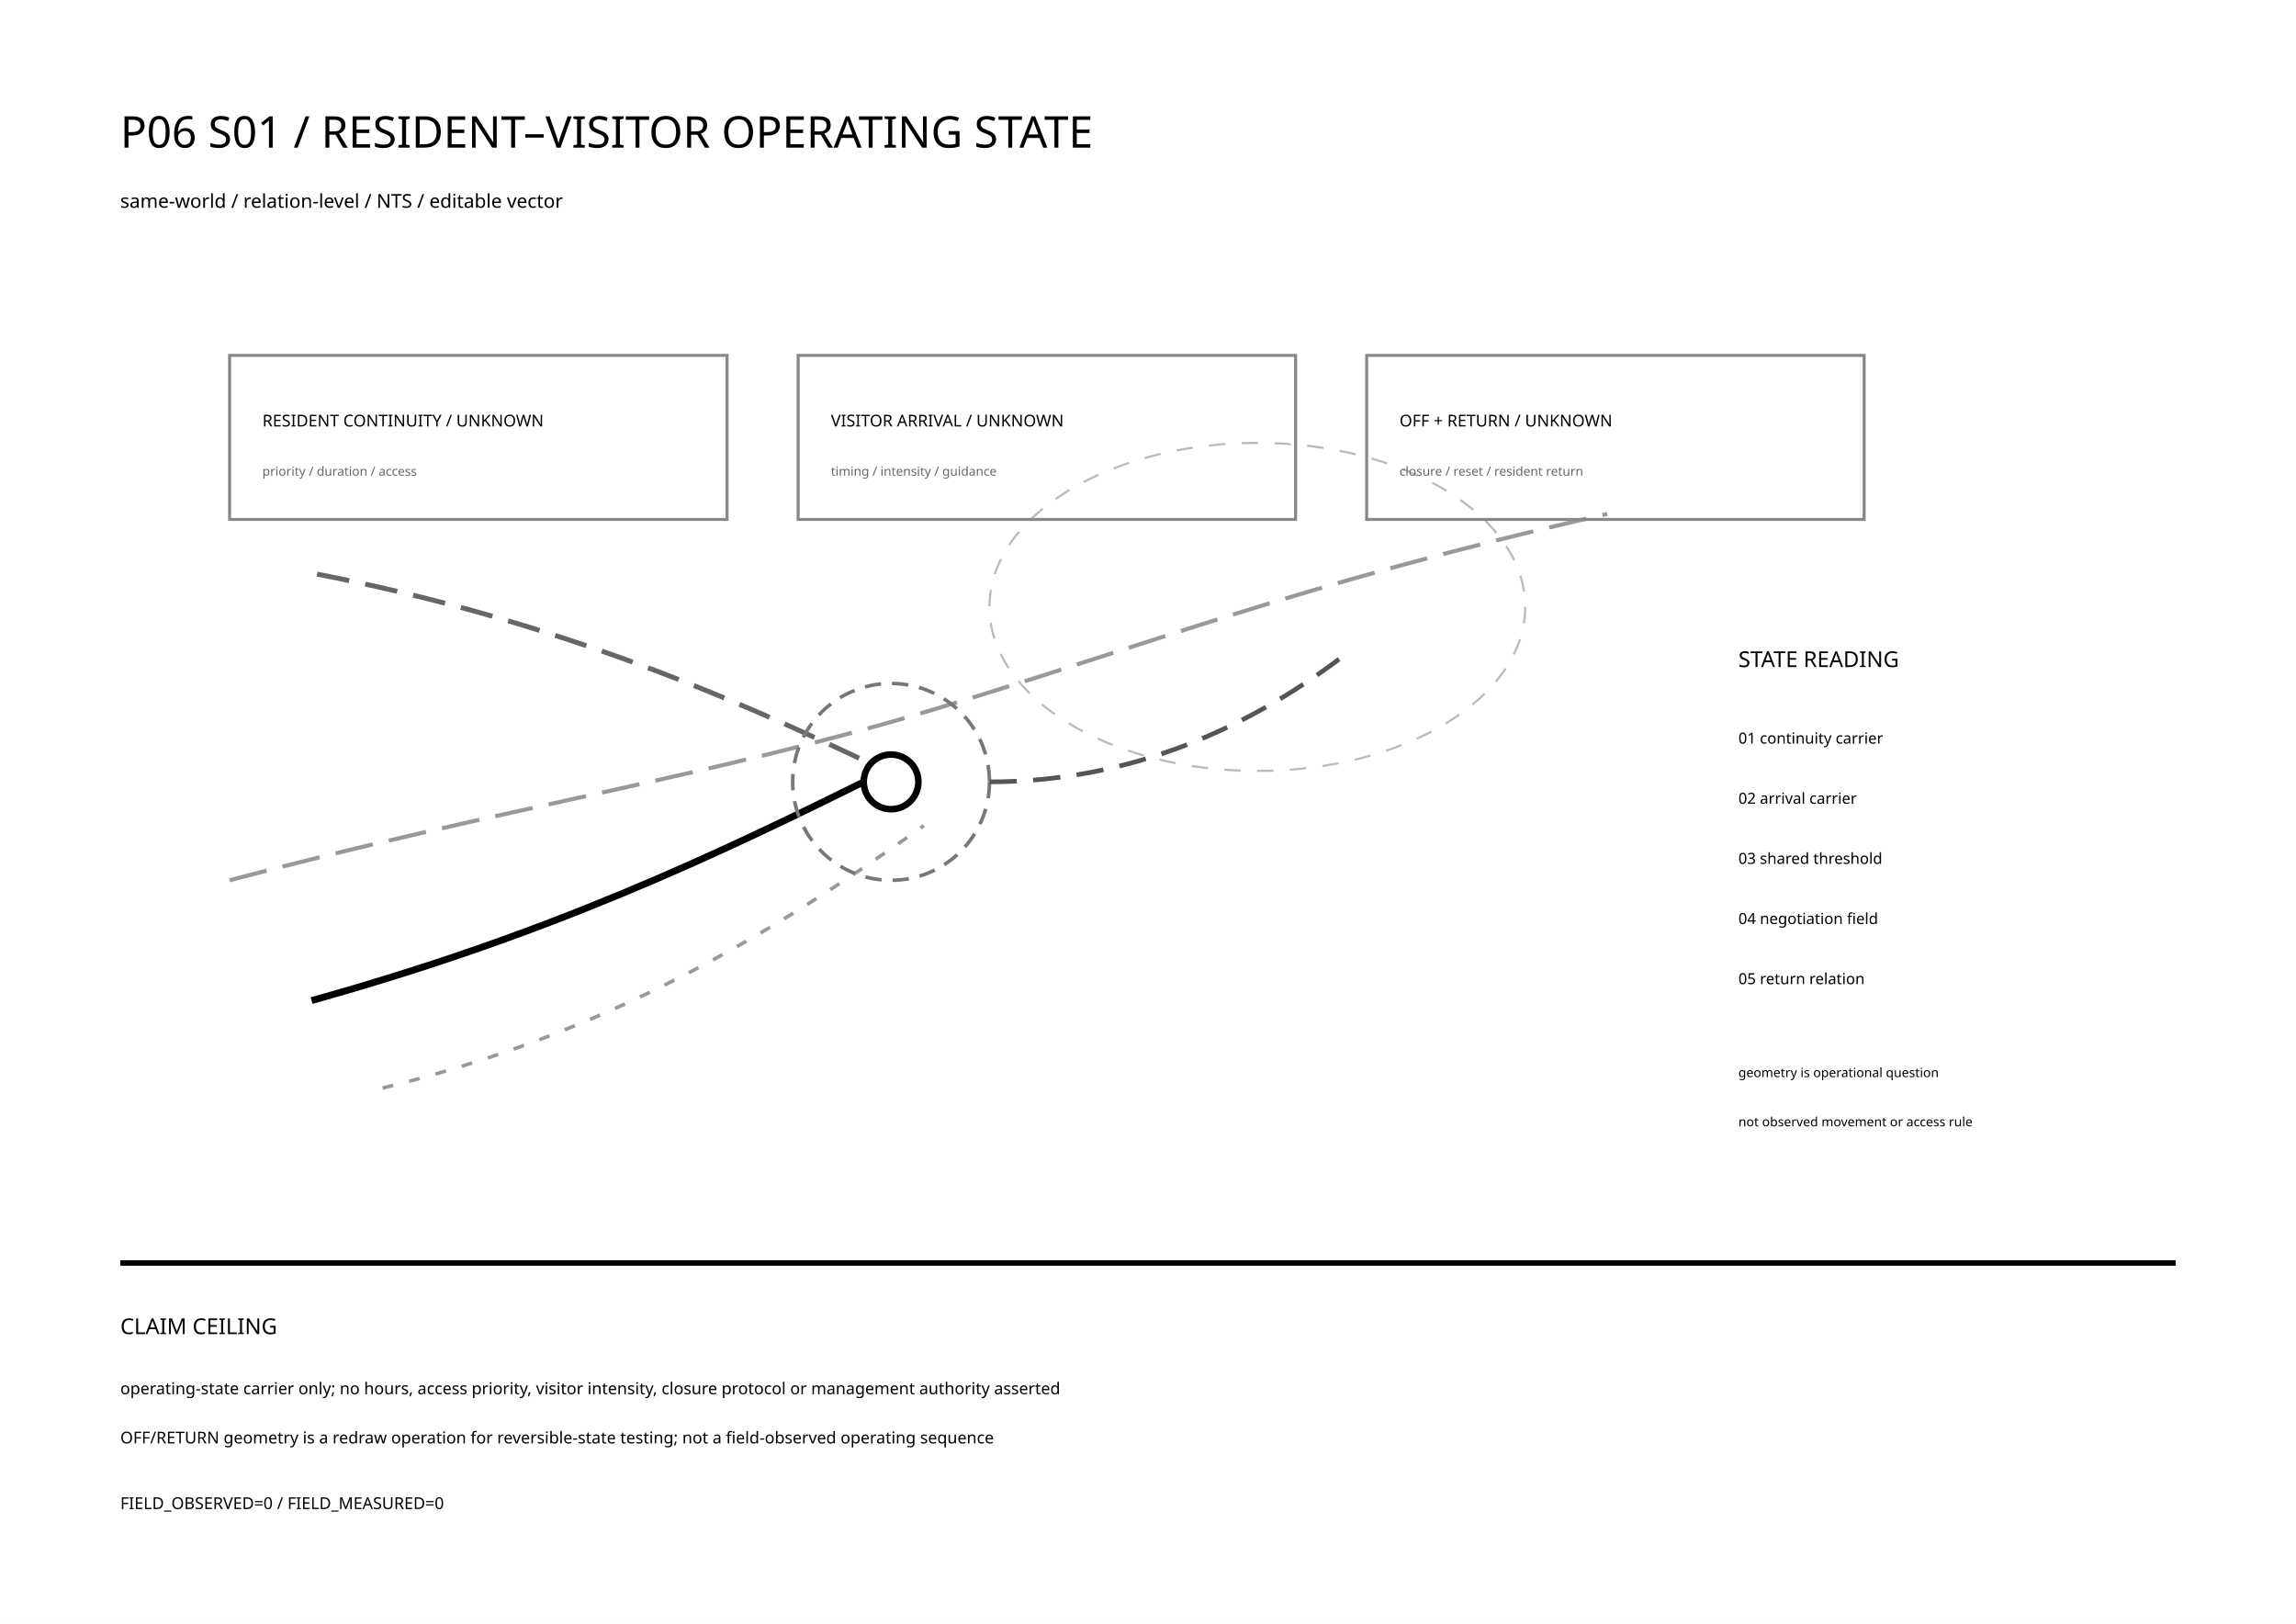
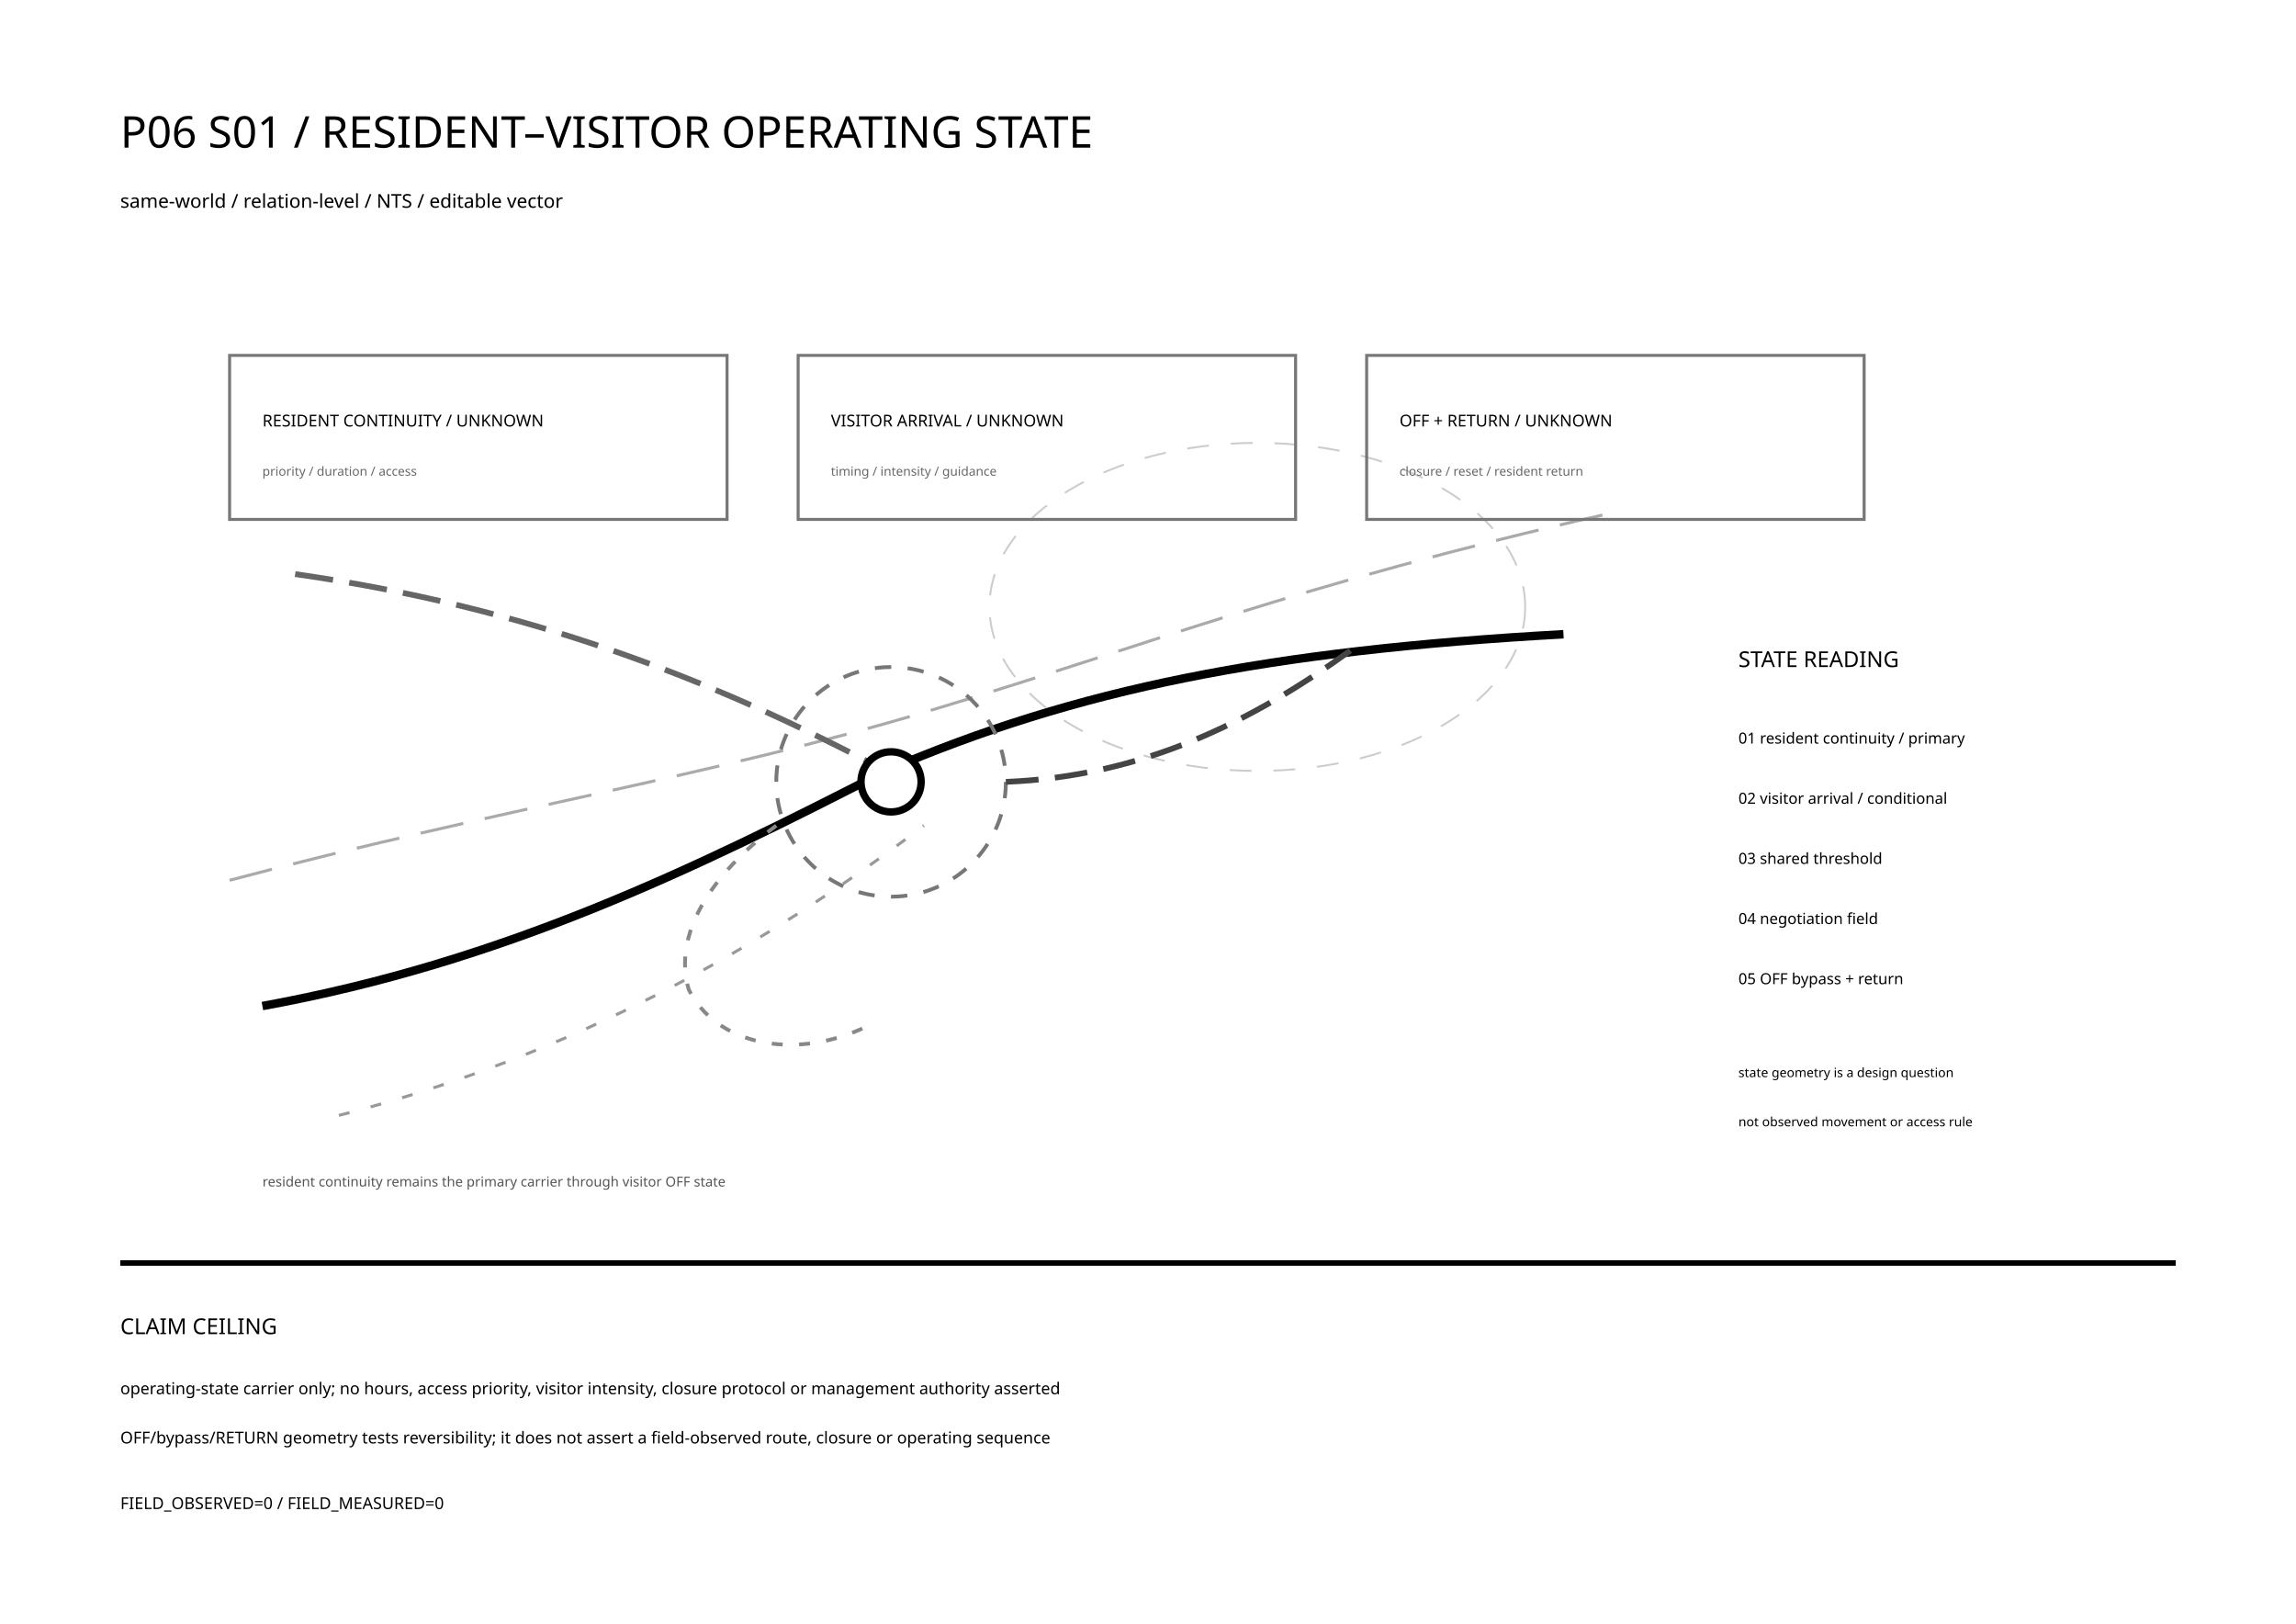
<svg xmlns="http://www.w3.org/2000/svg" width="420mm" height="297mm" viewBox="0 0 420 297">
  <rect width="420" height="297" fill="white" />
  <g id="L00-FRAME" font-family="sans-serif">
    <text x="22" y="27" font-size="8">P06 S01 / RESIDENT–VISITOR OPERATING STATE</text>
    <text x="22" y="38" font-size="3.5">same-world / relation-level / NTS / editable vector</text>
  </g>
  <g id="L10-WORLD" fill="none">
-     <path id="REL-ROUTE-PRIMARY-01" d="M42 161 C91 148 130 142 170 130 S237 107 294 94" stroke="#999" stroke-width="0.75" stroke-dasharray="7 3" />
-     <ellipse id="REL-CLUSTER-01" cx="230" cy="111" rx="49" ry="30" stroke="#bbb" stroke-width="0.4" stroke-dasharray="3 3" />
+     <path id="REL-ROUTE-PRIMARY-01" d="M42 161 C91 148 130 142 170 130 S237 107 294 94" stroke="#aaa" stroke-width="0.55" stroke-dasharray="8 4" />
+     <ellipse id="REL-CLUSTER-01" cx="230" cy="111" rx="49" ry="30" stroke="#ccc" stroke-width="0.35" stroke-dasharray="4 4" />
  </g>
  <g id="L20-STATE-GEOMETRY" font-family="sans-serif" fill="none">
-     <path id="S01-RESIDENT-CONTINUITY" d="M57 183 C100 171 130 157 162 141" stroke="black" stroke-width="1.25" />
-     <path id="S01-VISITOR-ARRIVAL" d="M58 105 C99 113 131 126 162 141" stroke="#666" stroke-width="0.9" stroke-dasharray="6 3" />
-     <path id="S01-SERVICE-ACCESS" d="M70 199 C111 189 141 171 169 151" stroke="#999" stroke-width="0.65" stroke-dasharray="2 3" />
-     <circle id="S01-SHARED-THRESHOLD" cx="163" cy="143" r="5" stroke="black" stroke-width="1.2" fill="white" />
-     <circle id="S01-NEGOTIATION-FIELD" cx="163" cy="143" r="18" stroke="#777" stroke-width="0.65" stroke-dasharray="3 2" />
-     <path id="S01-RETURN-RELATION" d="M181 143 C207 143 229 133 247 119" stroke="#555" stroke-width="0.85" stroke-dasharray="5 3" />
-     <rect id="S01-RESIDENT-STATE" x="42" y="65" width="91" height="30" stroke="#888" stroke-width="0.55" />
-     <rect id="S01-VISITOR-STATE" x="146" y="65" width="91" height="30" stroke="#888" stroke-width="0.55" />
-     <rect id="S01-OFF-RETURN-STATE" x="250" y="65" width="91" height="30" stroke="#888" stroke-width="0.55" />
+     <path id="S01-RESIDENT-CONTINUITY" d="M48 184 C92 176 127 159 162 141 C197 126 232 119 286 116" stroke="black" stroke-width="1.55" />
+     <path id="S01-VISITOR-ARRIVAL" d="M54 105 C96 111 130 124 162 141" stroke="#666" stroke-width="1.05" stroke-dasharray="7 3" />
+     <path id="S01-SERVICE-ACCESS" d="M62 204 C105 193 140 173 169 151" stroke="#999" stroke-width="0.55" stroke-dasharray="2 4" />
+     <circle id="S01-SHARED-THRESHOLD" cx="163" cy="143" r="5.5" stroke="black" stroke-width="1.35" fill="white" />
+     <circle id="S01-NEGOTIATION-FIELD" cx="163" cy="143" r="21" stroke="#777" stroke-width="0.7" stroke-dasharray="3 3" />
+     <path id="S01-RETURN-RELATION" d="M184 143 C209 142 229 132 247 119" stroke="#444" stroke-width="1.05" stroke-dasharray="6 3" />
+     <path id="S01-OFF-BYPASS" d="M142 151 C130 160 123 171 126 181 C131 191 145 194 158 188" stroke="#888" stroke-width="0.7" stroke-dasharray="2 3" />
+     <rect id="S01-RESIDENT-STATE" x="42" y="65" width="91" height="30" stroke="#777" stroke-width="0.55" />
+     <rect id="S01-VISITOR-STATE" x="146" y="65" width="91" height="30" stroke="#777" stroke-width="0.55" />
+     <rect id="S01-OFF-RETURN-STATE" x="250" y="65" width="91" height="30" stroke="#777" stroke-width="0.55" />
    <text x="48" y="78" fill="black" font-size="3">RESIDENT CONTINUITY / UNKNOWN</text>
    <text x="152" y="78" fill="black" font-size="3">VISITOR ARRIVAL / UNKNOWN</text>
    <text x="256" y="78" fill="black" font-size="3">OFF + RETURN / UNKNOWN</text>
    <text x="48" y="87" fill="#666" font-size="2.3">priority / duration / access</text>
    <text x="152" y="87" fill="#666" font-size="2.3">timing / intensity / guidance</text>
    <text x="256" y="87" fill="#666" font-size="2.3">closure / reset / resident return</text>
+     <text x="48" y="217" fill="#555" font-size="2.5">resident continuity remains the primary carrier through visitor OFF state</text>
  </g>
  <g id="L30-READING" font-family="sans-serif">
    <text x="318" y="122" font-size="4">STATE READING</text>
-     <text x="318" y="136" font-size="2.8">01 continuity carrier</text>
-     <text x="318" y="147" font-size="2.8">02 arrival carrier</text>
+     <text x="318" y="136" font-size="2.8">01 resident continuity / primary</text>
+     <text x="318" y="147" font-size="2.8">02 visitor arrival / conditional</text>
    <text x="318" y="158" font-size="2.8">03 shared threshold</text>
    <text x="318" y="169" font-size="2.8">04 negotiation field</text>
-     <text x="318" y="180" font-size="2.8">05 return relation</text>
-     <text x="318" y="197" font-size="2.35">geometry is operational question</text>
+     <text x="318" y="180" font-size="2.8">05 OFF bypass + return</text>
+     <text x="318" y="197" font-size="2.35">state geometry is a design question</text>
    <text x="318" y="206" font-size="2.35">not observed movement or access rule</text>
  </g>
  <g id="L40-CLAIM" font-family="sans-serif">
    <line x1="22" y1="231" x2="398" y2="231" stroke="black" />
    <text x="22" y="244" font-size="4">CLAIM CEILING</text>
    <text x="22" y="255" font-size="3">operating-state carrier only; no hours, access priority, visitor intensity, closure protocol or management authority asserted</text>
-     <text x="22" y="264" font-size="3">OFF/RETURN geometry is a redraw operation for reversible-state testing; not a field-observed operating sequence</text>
+     <text x="22" y="264" font-size="3">OFF/bypass/RETURN geometry tests reversibility; it does not assert a field-observed route, closure or operating sequence</text>
    <text x="22" y="276" font-size="3">FIELD_OBSERVED=0 / FIELD_MEASURED=0</text>
  </g>
</svg>
